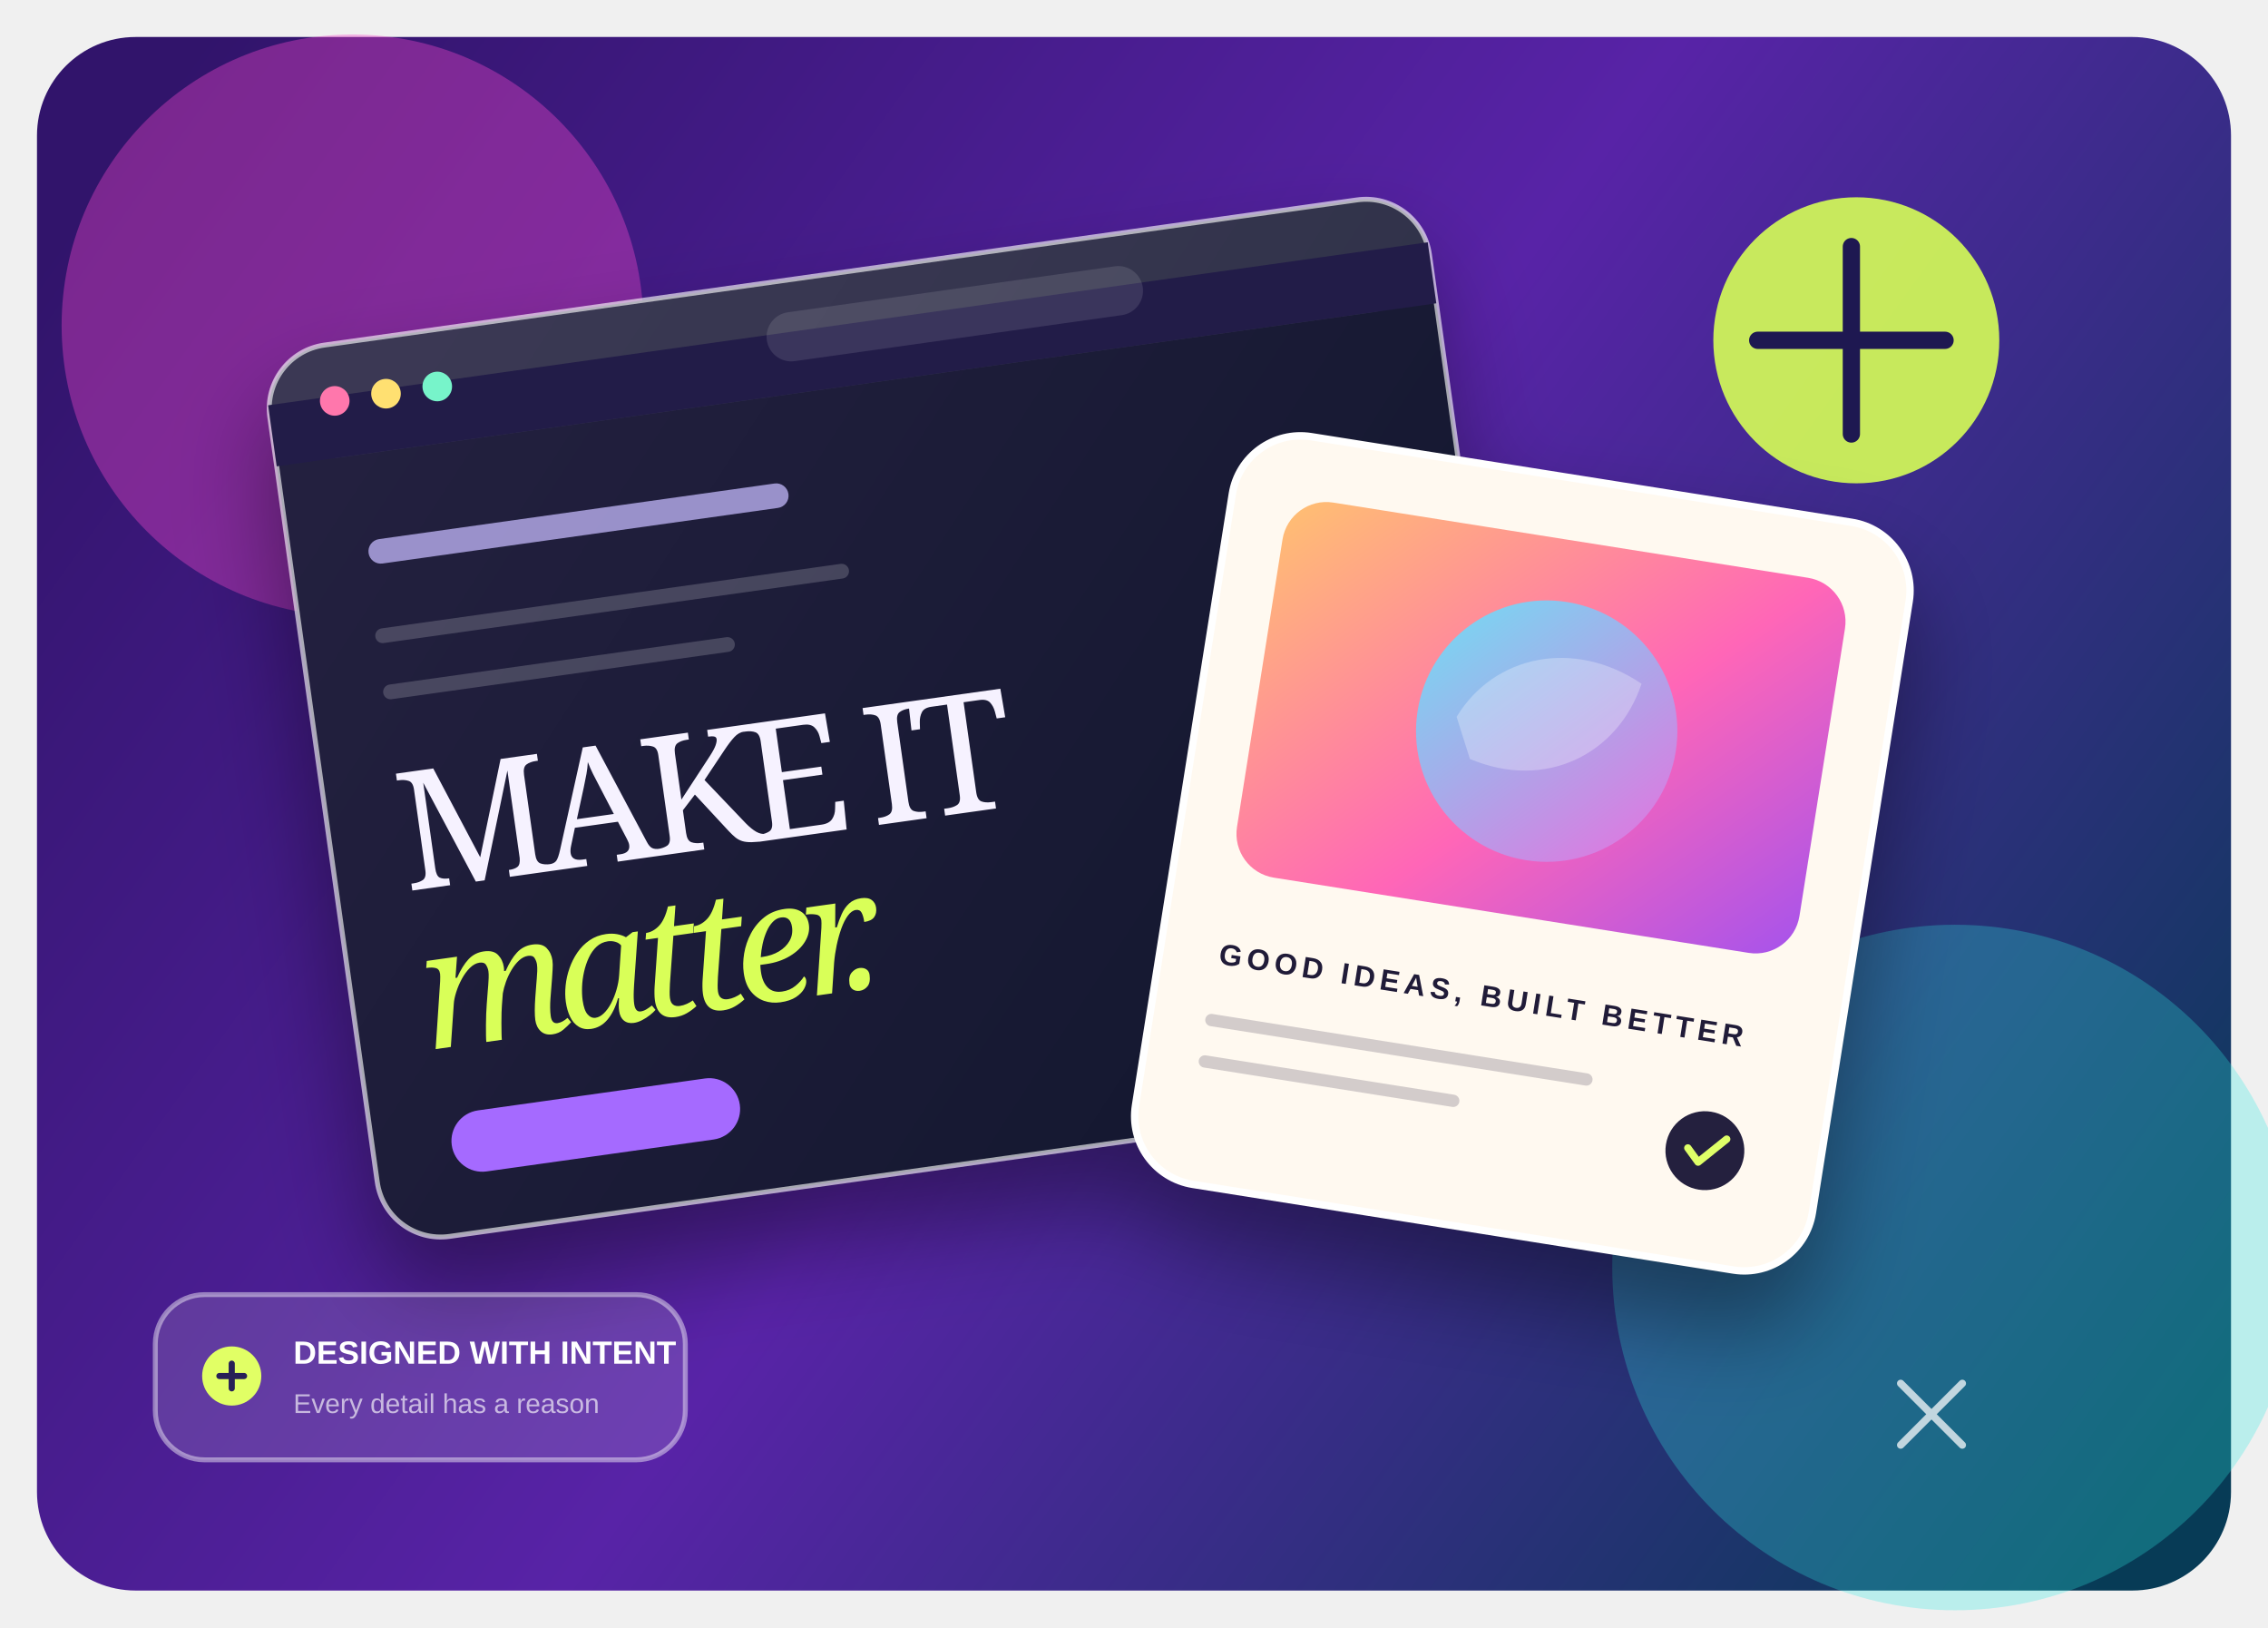
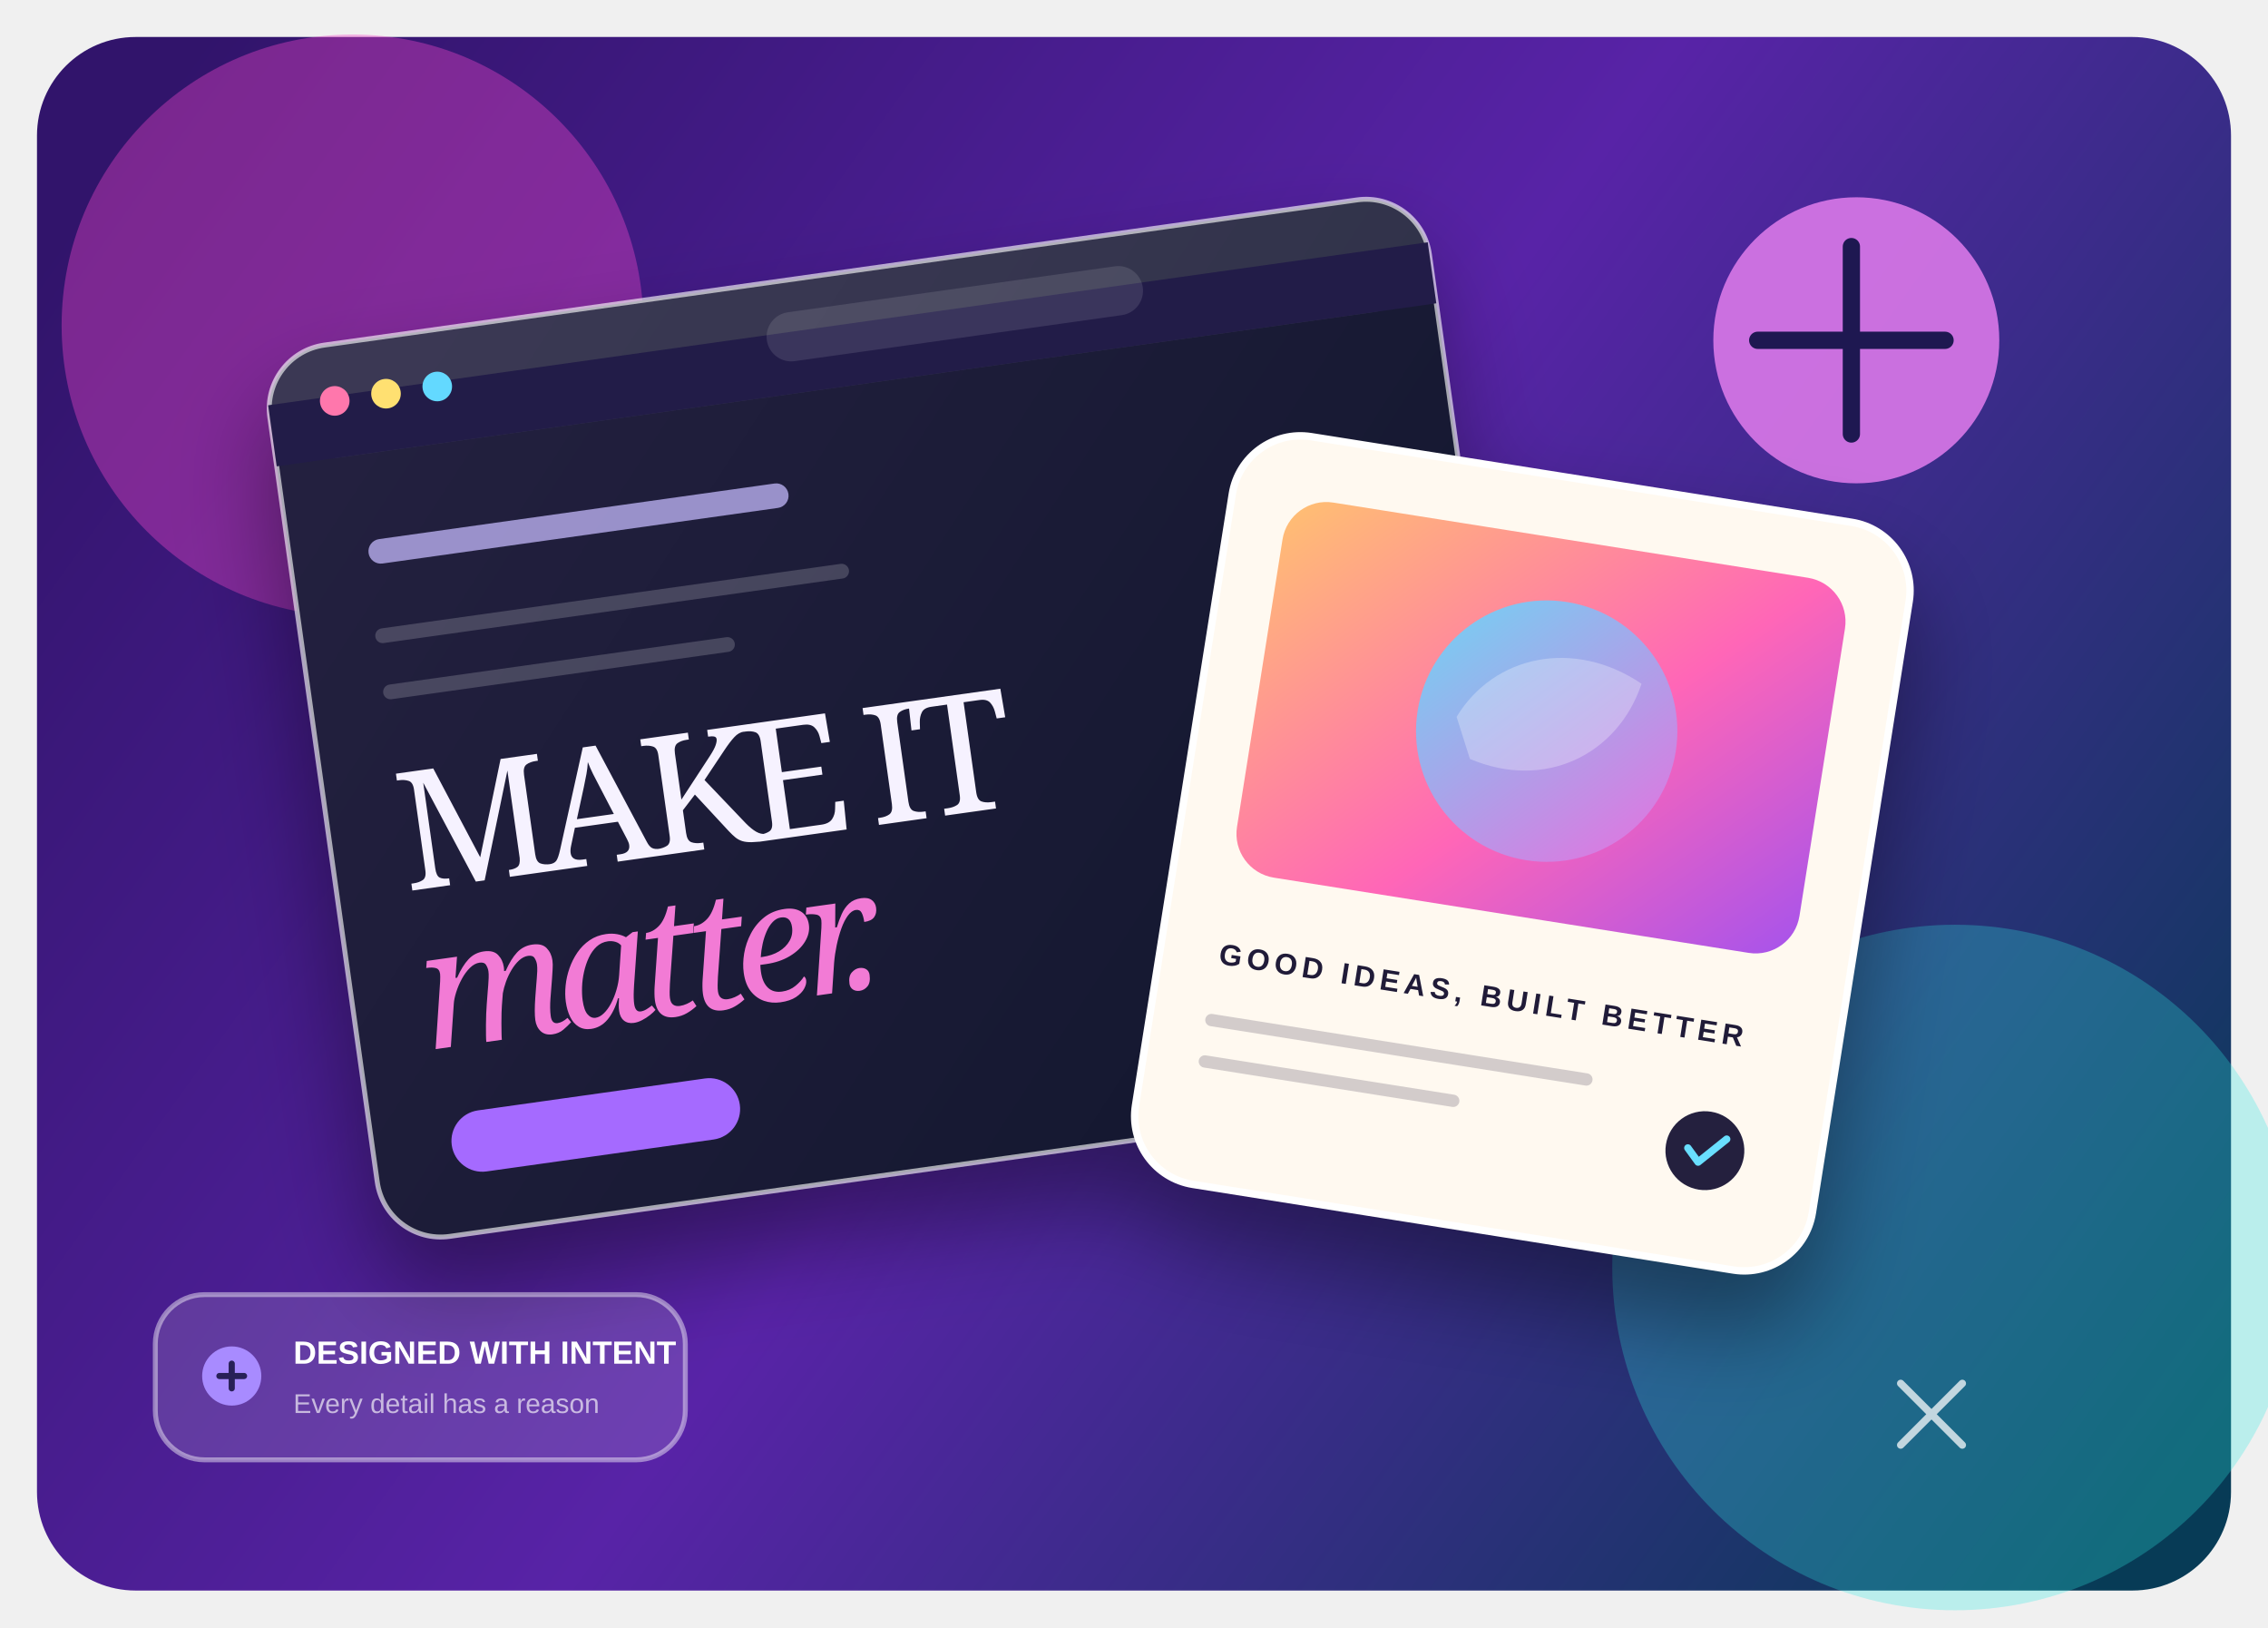
<svg xmlns="http://www.w3.org/2000/svg" viewBox="0 0 920 660" fill="none">
  <defs>
    <linearGradient id="backdrop" x1="60" y1="46" x2="866" y2="627" gradientUnits="userSpaceOnUse">
      <stop stop-color="#31146B" />
      <stop offset=".49" stop-color="#5823A7" />
      <stop offset="1" stop-color="#073B56" />
    </linearGradient>
    <linearGradient id="cardA" x1="188" y1="115" x2="595" y2="470" gradientUnits="userSpaceOnUse">
      <stop stop-color="#23203F" />
      <stop offset="1" stop-color="#11162D" />
    </linearGradient>
    <linearGradient id="neon" x1="398" y1="203" x2="612" y2="419" gradientUnits="userSpaceOnUse">
-       <stop stop-color="#E3FF65" />
-       <stop offset=".45" stop-color="#65E8F5" />
+       <stop stop-color="#A88BFF" />
+       <stop offset=".45" stop-color="#65DDF5" />
      <stop offset="1" stop-color="#EC6BDE" />
    </linearGradient>
    <linearGradient id="paint" x1="487" y1="238" x2="702" y2="464" gradientUnits="userSpaceOnUse">
      <stop stop-color="#FFBF72" />
      <stop offset=".48" stop-color="#FF66B7" />
      <stop offset="1" stop-color="#854CFF" />
    </linearGradient>
    <filter id="shadow" x="58" y="25" width="814" height="616" color-interpolation-filters="sRGB" filterUnits="userSpaceOnUse">
      <feGaussianBlur in="SourceAlpha" stdDeviation="19" />
      <feOffset dy="22" />
      <feComponentTransfer>
        <feFuncA type="linear" slope=".4" />
      </feComponentTransfer>
      <feMerge>
        <feMergeNode />
        <feMergeNode in="SourceGraphic" />
      </feMerge>
    </filter>
  </defs>
  <rect x="15" y="15" width="890" height="630" rx="40" fill="url(#backdrop)" />
  <circle cx="143" cy="132" r="118" fill="#F347CA" opacity=".38" />
  <circle cx="793" cy="514" r="139" fill="#2DE8E4" opacity=".28" />
-   <circle cx="753" cy="138" r="58" fill="#D6FE57" opacity=".9" />
+   <circle cx="753" cy="138" r="58" fill="#D978E8" opacity=".9" />
  <path d="M751 100v76m-38-38h76" stroke="#1E1851" stroke-width="7" stroke-linecap="round" />
  <g filter="url(#shadow)">
    <g transform="rotate(-8 365 299)">
      <rect x="130" y="109" width="475" height="365" rx="26" fill="url(#cardA)" stroke="#fff" stroke-opacity=".62" stroke-width="2" />
      <rect x="130" y="109" width="475" height="46" rx="26" fill="#fff" fill-opacity=".11" />
      <path d="M130 130v25h475v-25" fill="#221C48" />
      <circle cx="157" cy="132" r="6" fill="#FF77AC" />
      <circle cx="178" cy="132" r="6" fill="#FFE071" />
-       <circle cx="199" cy="132" r="6" fill="#77F4CA" />
+       <circle cx="199" cy="132" r="6" fill="#63D9FF" />
      <rect x="334" y="122" width="154" height="20" rx="10" fill="#fff" fill-opacity=".11" />
      <rect x="162" y="190" width="172" height="10" rx="5" fill="#C7BBFF" fill-opacity=".73" />
      <path d="M163 229h188m-188 23h138" stroke="#fff" stroke-opacity=".18" stroke-width="6" stroke-linecap="round" />
      <text x="158" y="333" fill="#F6F2FF" font-family="Georgia,serif" font-size="67" letter-spacing="-5">MAKE IT</text>
-       <text x="158" y="398" fill="#D9FF58" font-family="Georgia,serif" font-size="67" font-style="italic" letter-spacing="-5">matter.</text>
+       <text x="158" y="398" fill="#F27BD5" font-family="Georgia,serif" font-size="67" font-style="italic" letter-spacing="-5">matter.</text>
      <rect x="162" y="425" width="118" height="25" rx="12.5" fill="#A56AFF" />
    </g>
    <g transform="rotate(9 645 358)">
      <rect x="477" y="197" width="278" height="307" rx="28" fill="#FFF9F0" stroke="#fff" stroke-width="3" />
      <rect x="500" y="222" width="231" height="154" rx="18" fill="url(#paint)" />
      <circle cx="618" cy="300" r="53" fill="url(#neon)" />
      <path d="M581 300c11-27 42-39 72-25-5 30-32 49-64 41" fill="#fff" fill-opacity=".28" />
      <text x="501" y="414" fill="#201B38" font-family="Arial,sans-serif" font-size="12" font-weight="700" letter-spacing="2">GOOD IDEAS, BUILT BETTER</text>
      <path d="M502 437h154m-154 17h102" stroke="#2C2542" stroke-opacity=".21" stroke-width="5" stroke-linecap="round" />
      <circle cx="708" cy="458" r="16" fill="#24203E" />
-       <path d="m701 458 5 5 10-11" stroke="#DFFF68" stroke-width="3" stroke-linecap="round" stroke-linejoin="round" />
+       <path d="m701 458 5 5 10-11" stroke="#69DFFF" stroke-width="3" stroke-linecap="round" stroke-linejoin="round" />
    </g>
  </g>
  <rect x="63" y="525" width="215" height="67" rx="20" fill="#fff" fill-opacity=".13" stroke="#fff" stroke-opacity=".44" stroke-width="2" />
-   <circle cx="94" cy="558" r="12" fill="#E1FF65" />
+   <circle cx="94" cy="558" r="12" fill="#A88BFF" />
  <path d="M89 558h10m-5-5v10" stroke="#282057" stroke-width="2.5" stroke-linecap="round" />
  <text x="119" y="553" fill="#fff" font-family="Arial,sans-serif" font-size="13" font-weight="700">DESIGNED WITH INTENT</text>
  <text x="119" y="573" fill="#fff" fill-opacity=".64" font-family="Arial,sans-serif" font-size="11">Every detail has a reason</text>
  <path d="m771 561 25 25m0-25-25 25" stroke="#fff" stroke-opacity=".73" stroke-width="3" stroke-linecap="round" />
</svg>
